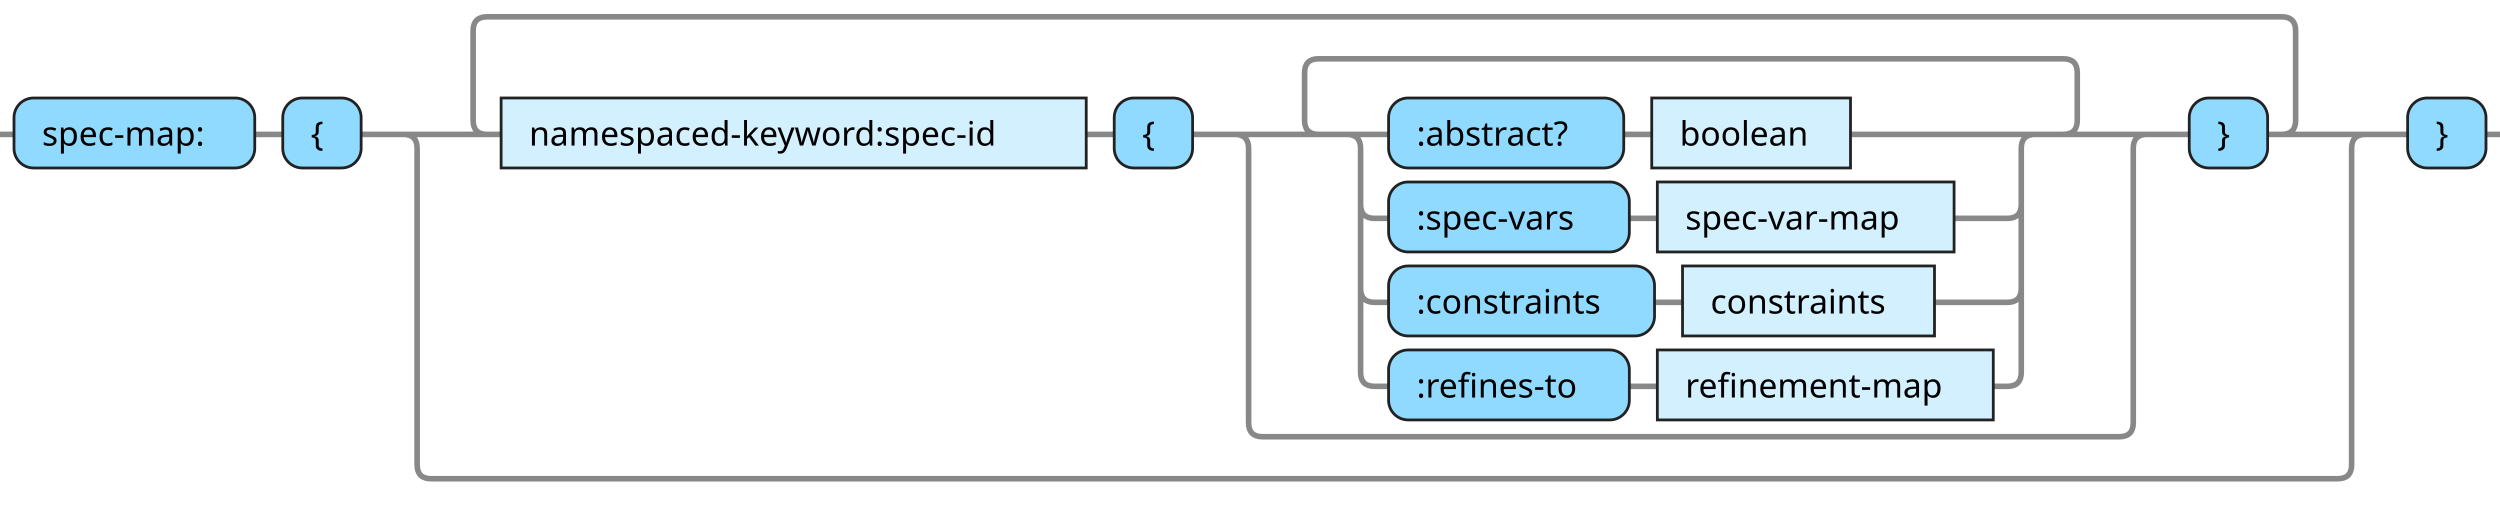
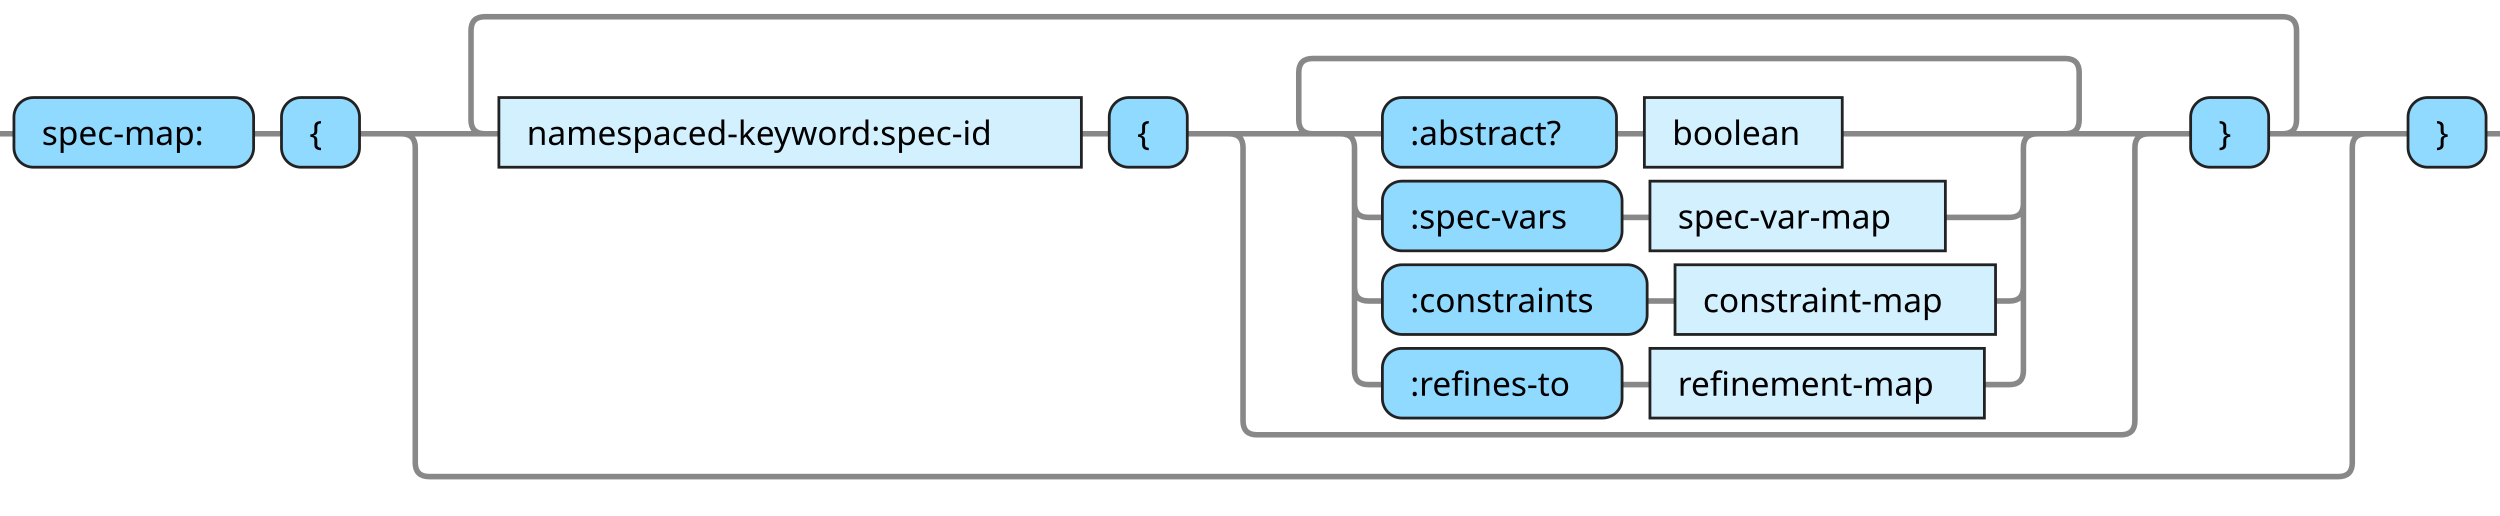
- <svg xmlns="http://www.w3.org/2000/svg" xmlns:xlink="http://www.w3.org/1999/xlink" version="1.1" width="893" height="185" viewbox="0 0 893 185">
+ <svg xmlns="http://www.w3.org/2000/svg" xmlns:xlink="http://www.w3.org/1999/xlink" version="1.1" width="897" height="185" viewbox="0 0 897 185">
  <defs>
    <style type="text/css">.c{fill: none; stroke: #888888; stroke-width: 2px;}.j{fill:#000000;font-family:Verdana,Sans-serif;font-size:12px;}.l{fill:#90d9ff;stroke:#222222;}.r{fill:#d3f0ff;stroke:#222222;}</style>
  </defs>
-   <path class="c" d="M0 48h5m86 0h10m28 0h50m-5 0q-5 0-5-5v-32q0-5 5-5h641q5 0 5 5v32q0 5-5 5m-427 0h10m28 0h50m-5 0q-5 0-5-5v-17q0-5 5-5h266q5 0 5 5v17q0 5-5 5m-261 0h20m84 0h10m71 0h71m-246 25q0 5 5 5h5m86 0h10m106 0h19q5 0 5-5m-236 30q0 5 5 5h5m95 0h10m90 0h26q5 0 5-5m-241-55q5 0 5 5v80q0 5 5 5h5m86 0h10m120 0h5q5 0 5-5v-80q0-5 5-5m5 0h40m-331 0q5 0 5 5v98q0 5 5 5h306q5 0 5-5v-98q0-5 5-5m5 0h10m28 0h40m-706 0q5 0 5 5v113q0 5 5 5h681q5 0 5-5v-113q0-5 5-5m5 0h10m28 0h5" />
+   <path class="c" d="M0 48h5m86 0h10m28 0h50m-5 0q-5 0-5-5v-32q0-5 5-5h645q5 0 5 5v32q0 5-5 5m-431 0h10m28 0h50m-5 0q-5 0-5-5v-17q0-5 5-5h270q5 0 5 5v17q0 5-5 5m-265 0h20m84 0h10m71 0h75m-250 25q0 5 5 5h5m86 0h10m106 0h23q5 0 5-5m-240 30q0 5 5 5h5m95 0h10m115 0h5q5 0 5-5m-245-55q5 0 5 5v80q0 5 5 5h5m86 0h10m120 0h9q5 0 5-5v-80q0-5 5-5m5 0h40m-335 0q5 0 5 5v98q0 5 5 5h310q5 0 5-5v-98q0-5 5-5m5 0h10m28 0h40m-710 0q5 0 5 5v113q0 5 5 5h685q5 0 5-5v-113q0-5 5-5m5 0h10m28 0h5" />
  <rect class="l" x="5" y="35" width="86" height="25" rx="7" />
  <text class="j" x="15" y="52">spec-map:</text>
  <rect class="l" x="101" y="35" width="28" height="25" rx="7" />
  <text class="j" x="111" y="52">{</text>
  <a xlink:href="#namespaced-keyword:spec-id">
    <rect class="r" x="179" y="35" width="209" height="25" />
    <text class="j" x="189" y="52">namespaced-keyword:spec-id</text>
  </a>
  <rect class="l" x="398" y="35" width="28" height="25" rx="7" />
  <text class="j" x="408" y="52">{</text>
  <rect class="l" x="496" y="35" width="84" height="25" rx="7" />
  <text class="j" x="506" y="52">:abstract?</text>
  <a xlink:href="#boolean">
    <rect class="r" x="590" y="35" width="71" height="25" />
    <text class="j" x="600" y="52">boolean</text>
  </a>
  <rect class="l" x="496" y="65" width="86" height="25" rx="7" />
  <text class="j" x="506" y="82">:spec-vars</text>
  <a xlink:href="#spec-var-map">
    <rect class="r" x="592" y="65" width="106" height="25" />
    <text class="j" x="602" y="82">spec-var-map</text>
  </a>
  <rect class="l" x="496" y="95" width="95" height="25" rx="7" />
  <text class="j" x="506" y="112">:constraints</text>
-   <a xlink:href="#constraints">
-     <rect class="r" x="601" y="95" width="90" height="25" />
-     <text class="j" x="611" y="112">constraints</text>
+   <a xlink:href="#constraint-map">
+     <rect class="r" x="601" y="95" width="115" height="25" />
+     <text class="j" x="611" y="112">constraint-map</text>
  </a>
  <rect class="l" x="496" y="125" width="86" height="25" rx="7" />
  <text class="j" x="506" y="142">:refines-to</text>
  <a xlink:href="#refinement-map">
    <rect class="r" x="592" y="125" width="120" height="25" />
    <text class="j" x="602" y="142">refinement-map</text>
  </a>
-   <rect class="l" x="782" y="35" width="28" height="25" rx="7" />
-   <text class="j" x="792" y="52">}</text>
-   <rect class="l" x="860" y="35" width="28" height="25" rx="7" />
-   <text class="j" x="870" y="52">}</text>
+   <rect class="l" x="786" y="35" width="28" height="25" rx="7" />
+   <text class="j" x="796" y="52">}</text>
+   <rect class="l" x="864" y="35" width="28" height="25" rx="7" />
+   <text class="j" x="874" y="52">}</text>
</svg>
